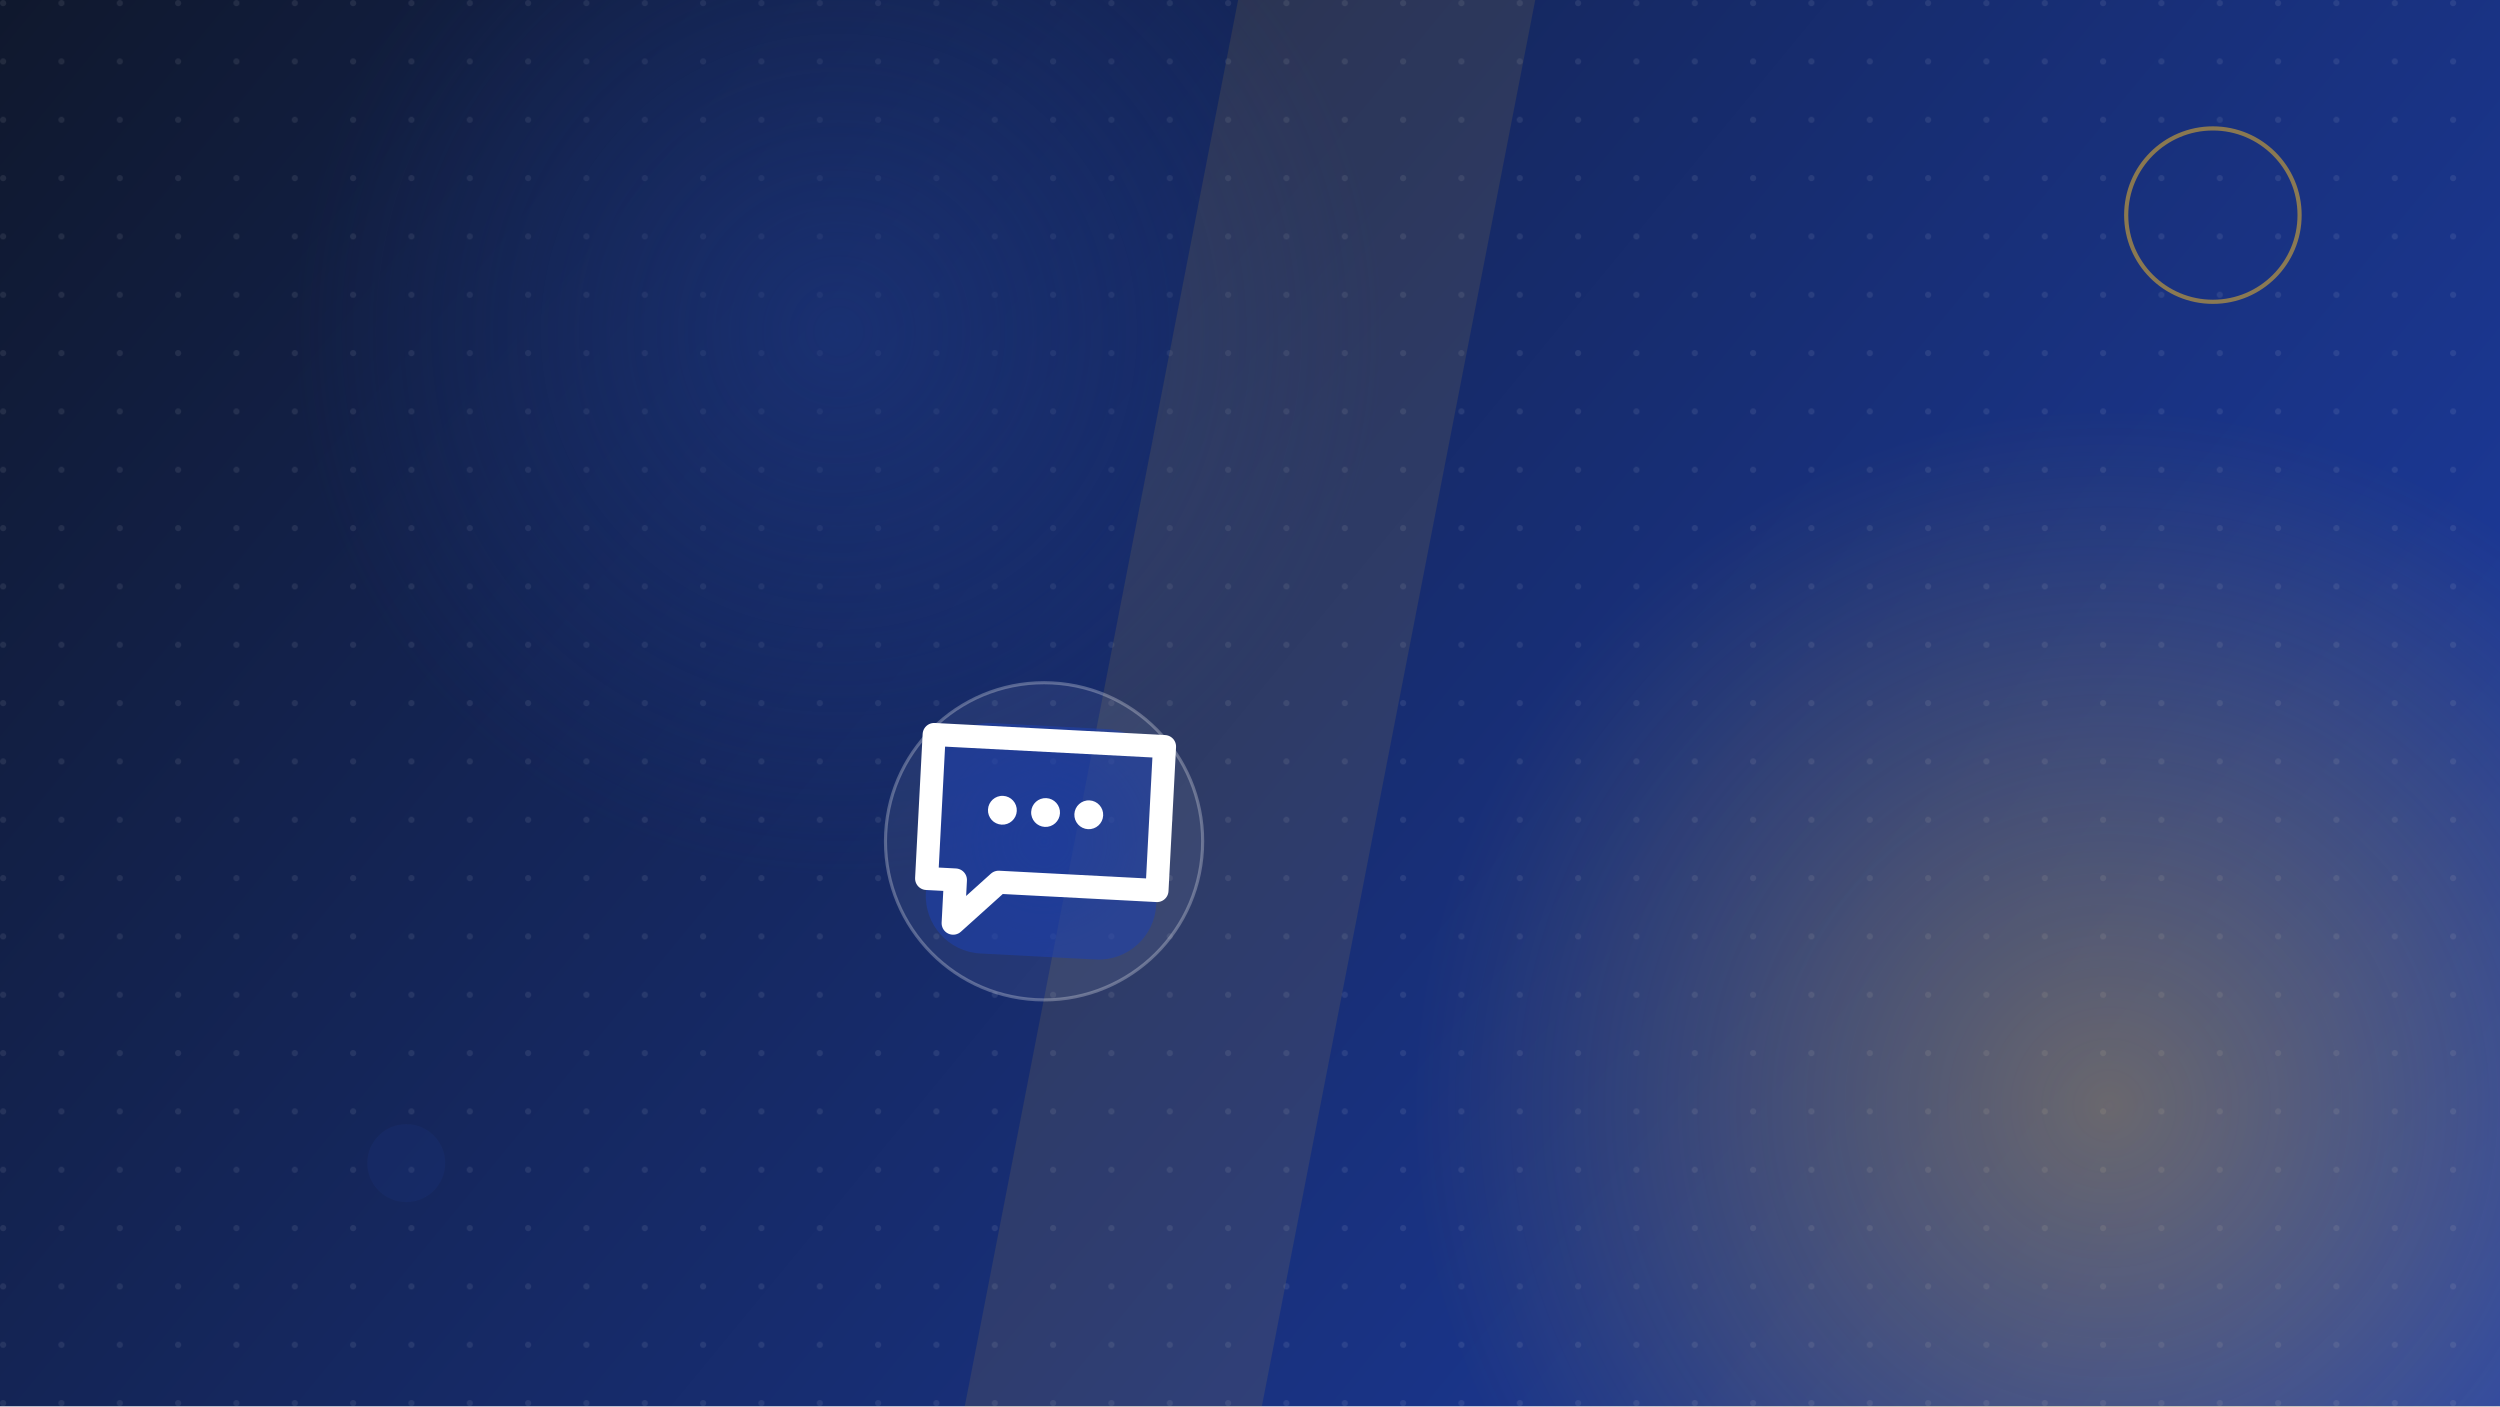
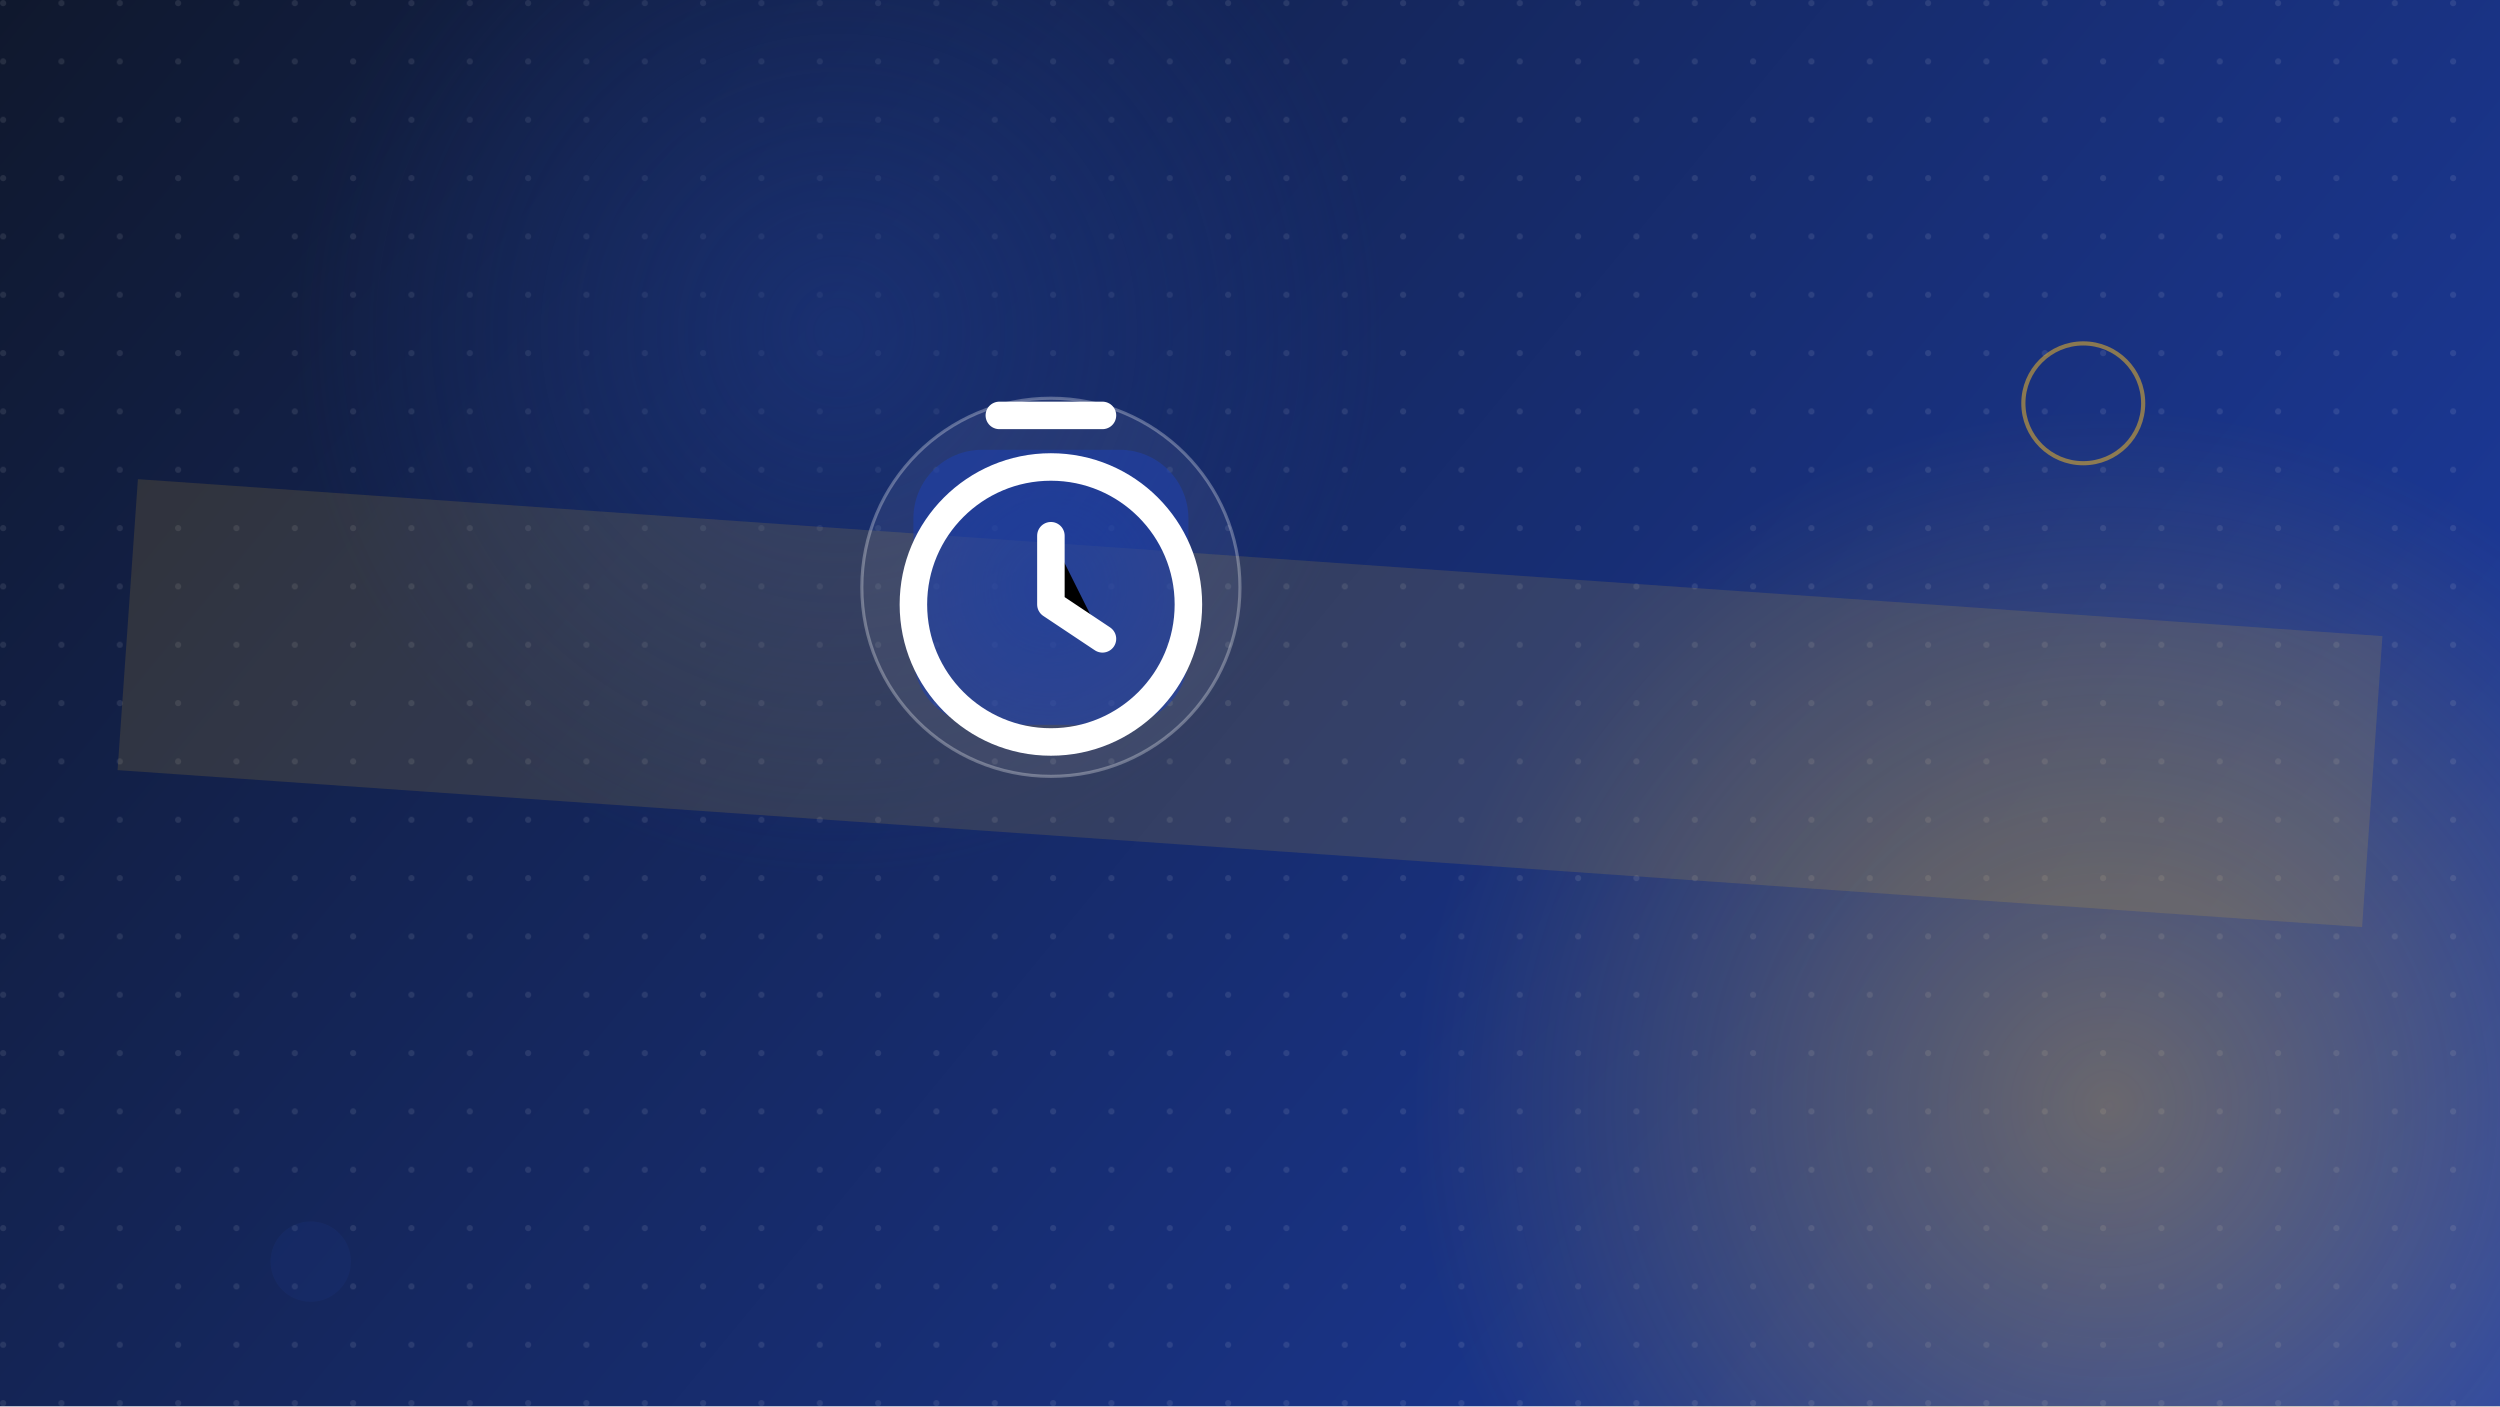
<svg xmlns="http://www.w3.org/2000/svg" viewBox="0 0 1200 675" width="1200" height="675">
  <defs>
    <linearGradient id="bg-aiwidgetspar" x1="0%" y1="0%" x2="100%" y2="100%" gradientTransform="rotate(340 0.5 0.5)">
      <stop offset="0%" stop-color="#0f172a" />
      <stop offset="100%" stop-color="#1e40af" />
    </linearGradient>
    <radialGradient id="glow1-aiwidgetspar" cx="50%" cy="50%" r="50%">
      <stop offset="0%" stop-color="#1e3a8a" stop-opacity="0.55" />
      <stop offset="100%" stop-color="#1e3a8a" stop-opacity="0" />
    </radialGradient>
    <radialGradient id="glow2-aiwidgetspar" cx="50%" cy="50%" r="50%">
      <stop offset="0%" stop-color="#fbbf24" stop-opacity="0.35" />
      <stop offset="100%" stop-color="#fbbf24" stop-opacity="0" />
    </radialGradient>
    <pattern id="dots-aiwidgetspar" width="28" height="28" patternUnits="userSpaceOnUse">
-       <circle cx="1.5" cy="1.5" r="1.5" fill="white" opacity="0.08" />
+       <circle cx="1.5" cy="1.5" r="1.5" fill="white" opacity="0.09" />
    </pattern>
  </defs>
  <rect width="1200" height="675" fill="url(#bg-aiwidgetspar)" />
  <rect width="1200" height="675" fill="url(#dots-aiwidgetspar)" />
  <circle cx="402.659" cy="159.108" r="262.951" fill="url(#glow1-aiwidgetspar)" />
  <circle cx="1013.15" cy="531.81" r="338.148" fill="url(#glow2-aiwidgetspar)" />
-   <line x1="600" y1="-202.5" x2="600" y2="877.5" stroke="#fbbf24" stroke-width="140" opacity="0.10" transform="rotate(191 600 337.5)" />
-   <circle cx="1062.188" cy="103.252" r="41.611" fill="none" stroke="#fbbf24" stroke-width="2" opacity="0.5" />
-   <circle cx="195" cy="558.289" r="18.712" fill="#1e3a8a" opacity="0.18" />
-   <g transform="translate(501.1516 403.8308) rotate(3)">
-     <circle r="76.124" fill="white" opacity="0.06" />
-     <circle r="76.124" fill="none" stroke="white" stroke-opacity="0.27" stroke-width="1.5" />
-     <rect x="-55.363" y="-55.363" width="110.727" height="110.727" rx="27.682" fill="url(#glow1-aiwidgetspar)" opacity="0.9" />
-     <rect x="-55.363" y="-55.363" width="110.727" height="110.727" rx="27.682" fill="#1e40af" opacity="0.55" />
-     <g transform="scale(6.920408) translate(-12 -12)">
-       <path d="M4 5h16v10H9l-3 3v-3H4V5z" fill="none" stroke="white" stroke-width="1.6" stroke-linejoin="round" />
-       <circle cx="9" cy="10" r="1" fill="white" />
-       <circle cx="12" cy="10" r="1" fill="white" />
-       <circle cx="15" cy="10" r="1" fill="white" />
+   <line x1="600" y1="-202.5" x2="600" y2="877.5" stroke="#fbbf24" stroke-width="140" opacity="0.13" transform="rotate(94 600 337.5)" />
+   <circle cx="999.972" cy="193.594" r="28.755" fill="none" stroke="#fbbf24" stroke-width="2" opacity="0.5" />
+   <circle cx="149.138" cy="605.571" r="19.298" fill="#1e3a8a" opacity="0.18" />
+   <g transform="translate(504.431 281.8978) rotate(0)">
+     <circle r="90.752" fill="white" opacity="0.06" />
+     <circle r="90.752" fill="none" stroke="white" stroke-opacity="0.29" stroke-width="1.5" />
+     <rect x="-66.001" y="-66.001" width="132.002" height="132.002" rx="33.001" fill="url(#glow1-aiwidgetspar)" opacity="0.9" />
+     <rect x="-66.001" y="-66.001" width="132.002" height="132.002" rx="33.001" fill="#1e40af" opacity="0.55" />
+     <g transform="scale(8.250155) translate(-12 -12)">
+       <circle cx="12" cy="13" r="8" fill="none" stroke="white" stroke-width="1.6" />
+       <path d="M12 9v4l3 2" stroke="white" stroke-width="1.6" stroke-linecap="round" stroke-linejoin="round" />
+       <path d="M9 2h6" stroke="white" stroke-width="1.6" stroke-linecap="round" />
    </g>
  </g>
</svg>
